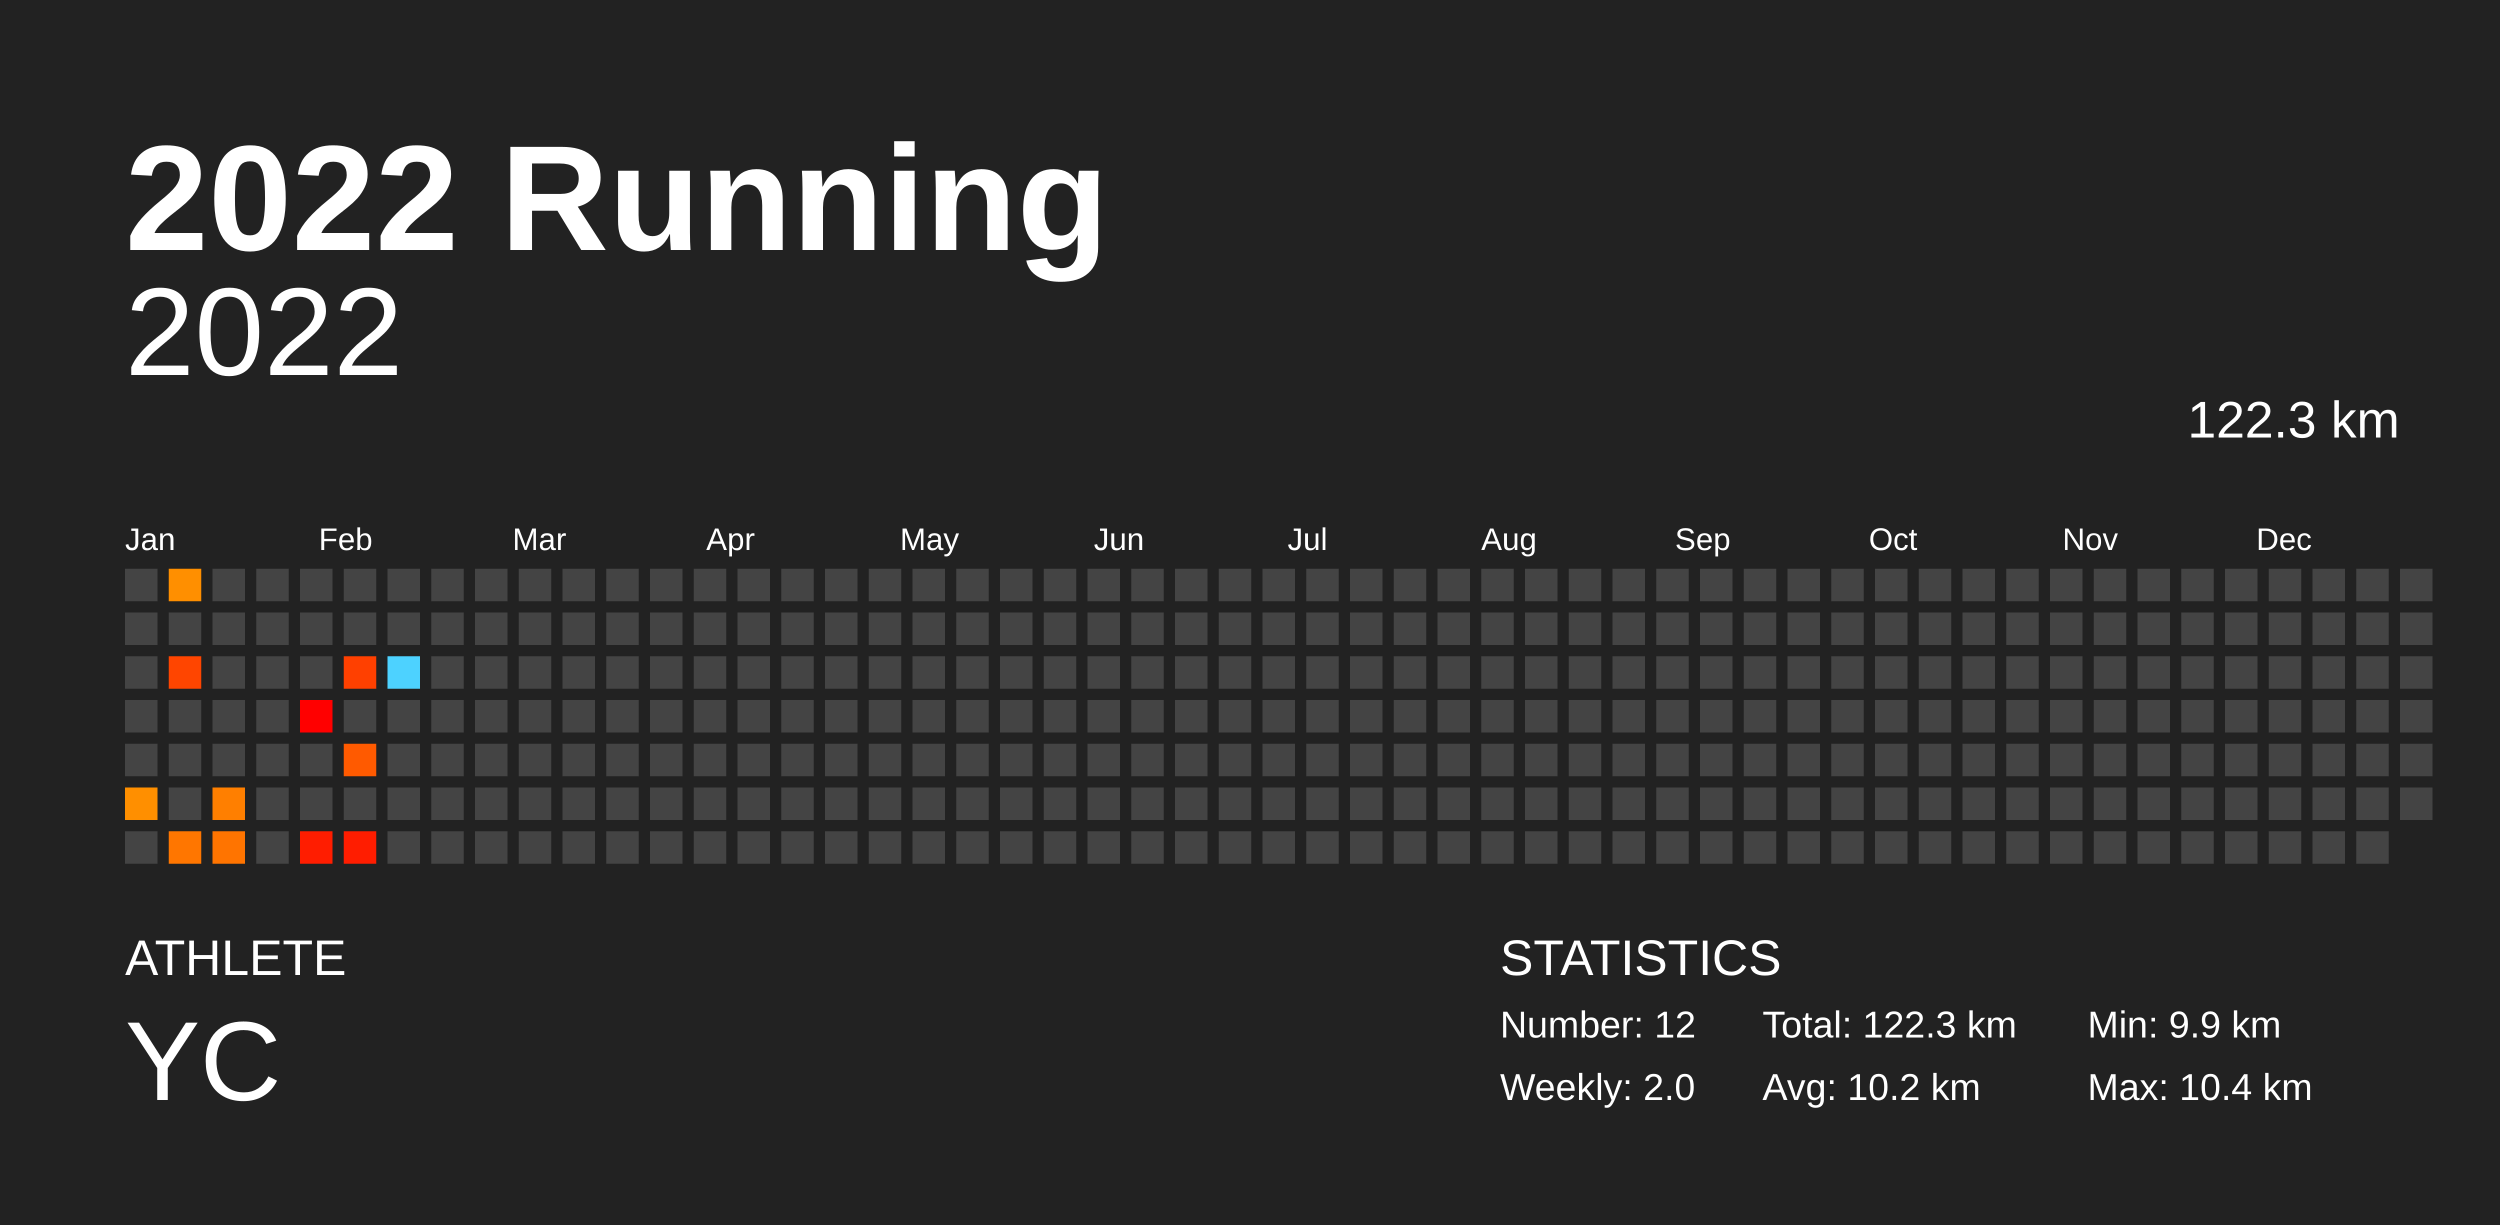
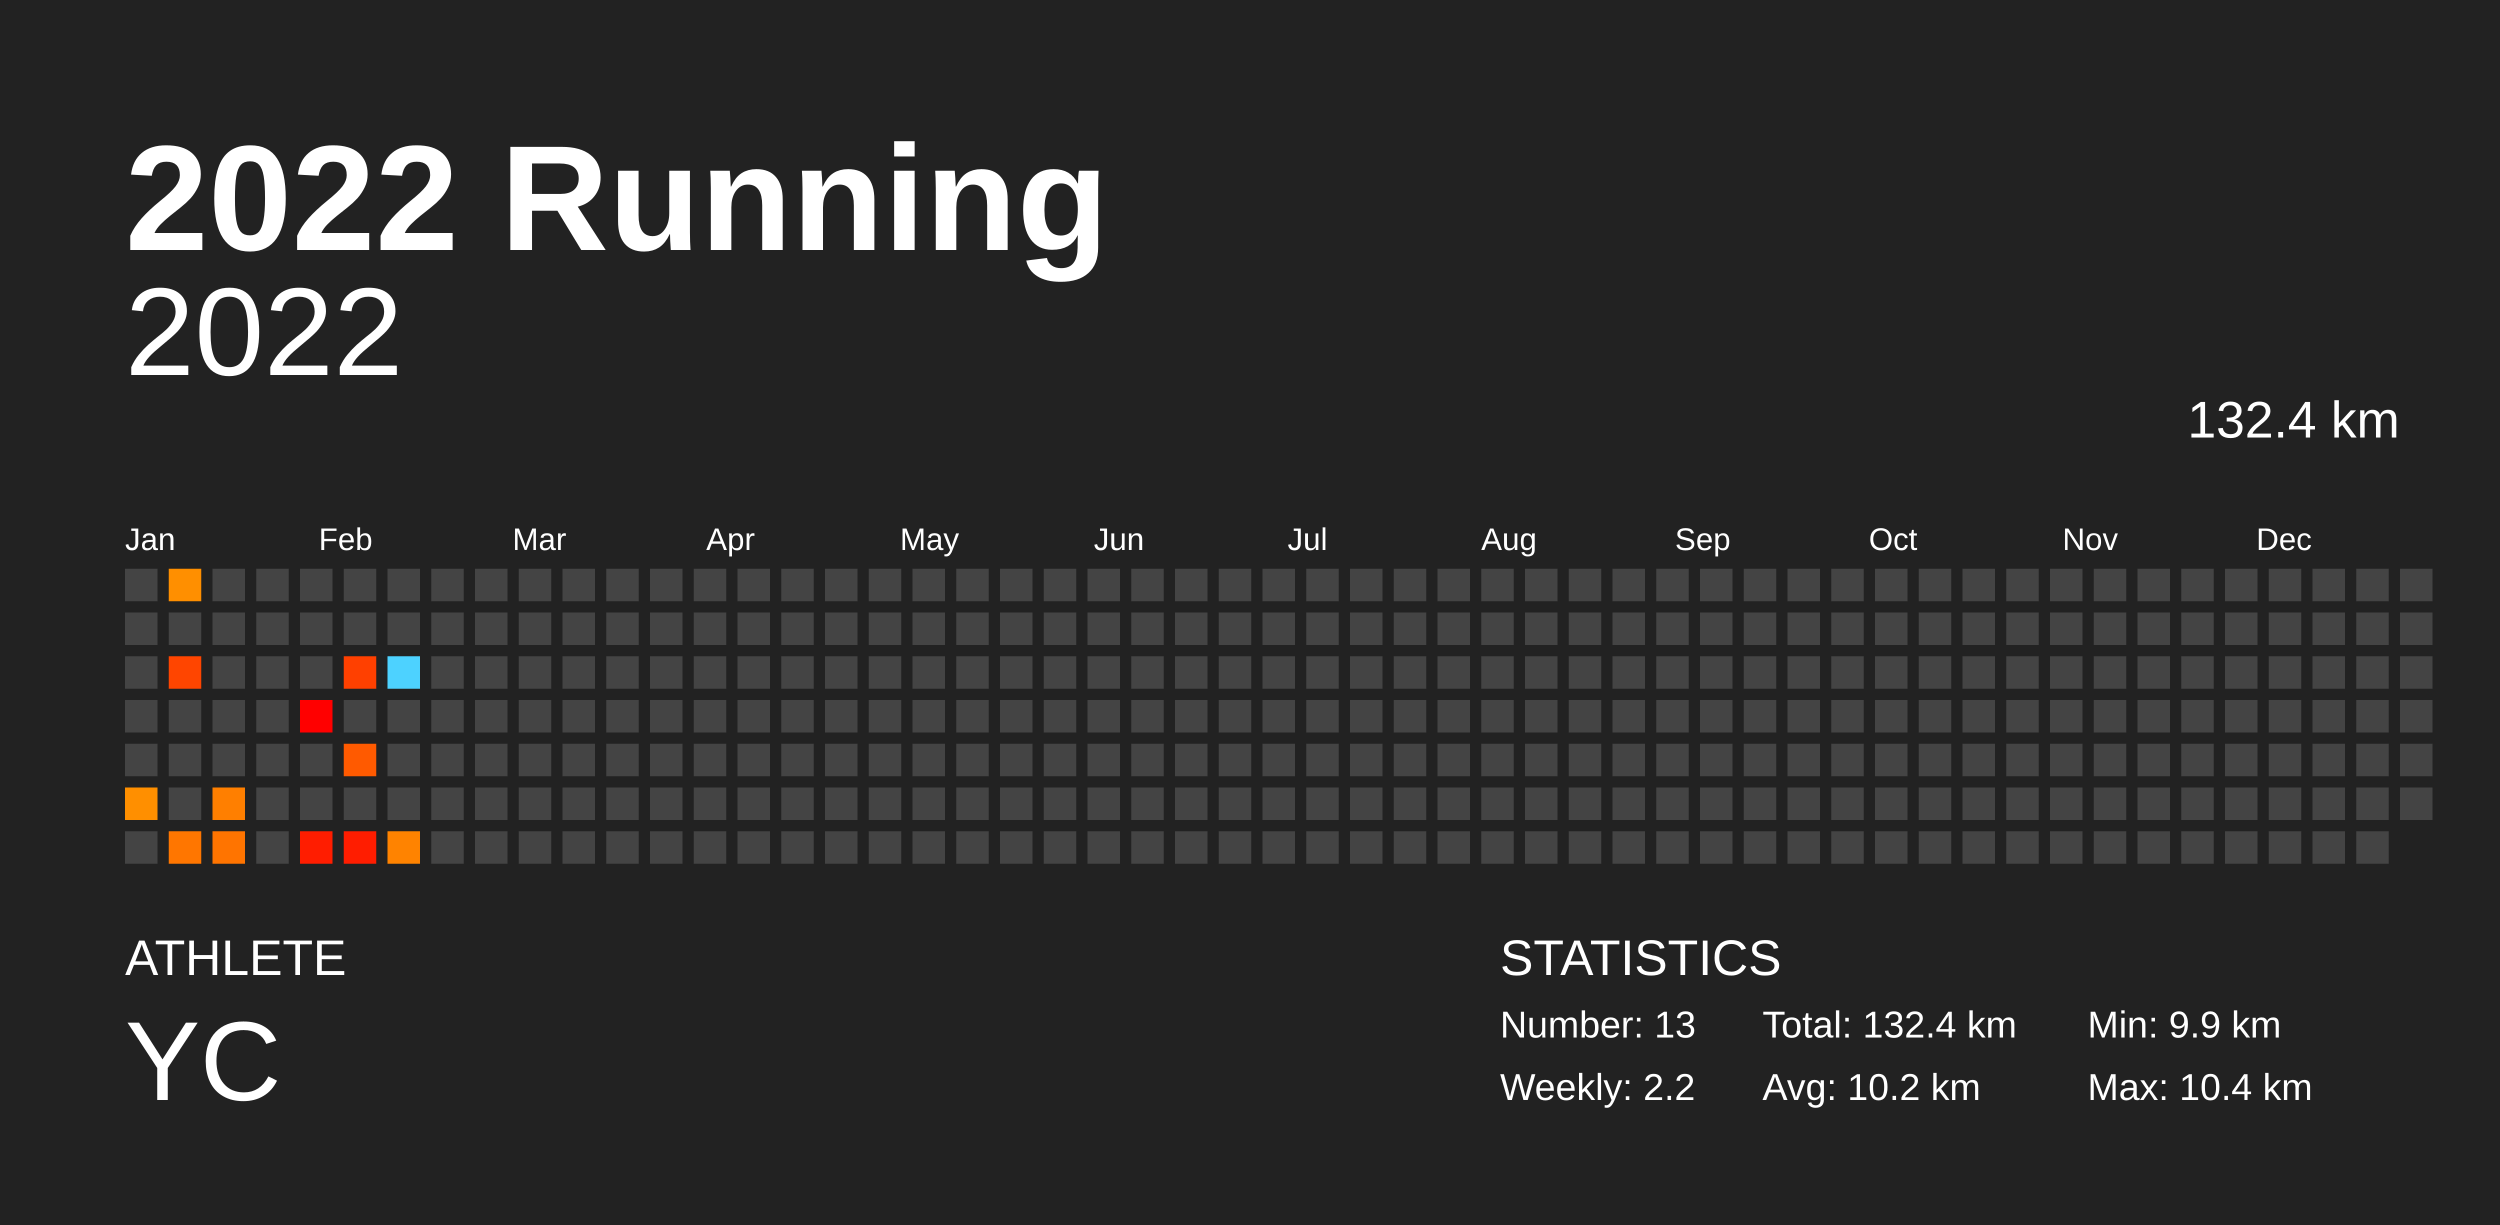
<svg xmlns="http://www.w3.org/2000/svg" baseProfile="full" height="98mm" version="1.1" viewBox="0,0,200,98" width="200mm">
  <defs />
  <rect fill="#222222" height="98" width="200" x="0" y="0" />
  <text fill="#FFFFFF" style="font-size:12px; font-family:Arial; font-weight:bold;" x="10" y="20">2022 Running</text>
  <text fill="#FFFFFF" style="font-size:4px; font-family:Arial" x="10" y="78">ATHLETE</text>
  <text fill="#FFFFFF" style="font-size:9px; font-family:Arial" x="10" y="88">YC</text>
  <text fill="#FFFFFF" style="font-size:4px; font-family:Arial" x="120" y="78">STATISTICS</text>
-   <text fill="#FFFFFF" style="font-size:3px; font-family:Arial" x="120" y="83">Number: 12</text>
-   <text fill="#FFFFFF" style="font-size:3px; font-family:Arial" x="120" y="88">Weekly: 2.0</text>
-   <text fill="#FFFFFF" style="font-size:3px; font-family:Arial" x="141" y="83">Total: 122.3 km</text>
+   <text fill="#FFFFFF" style="font-size:3px; font-family:Arial" x="120" y="83">Number: 13</text>
+   <text fill="#FFFFFF" style="font-size:3px; font-family:Arial" x="120" y="88">Weekly: 2.2</text>
+   <text fill="#FFFFFF" style="font-size:3px; font-family:Arial" x="141" y="83">Total: 132.4 km</text>
  <text fill="#FFFFFF" style="font-size:3px; font-family:Arial" x="141" y="88">Avg: 10.2 km</text>
  <text fill="#FFFFFF" style="font-size:3px; font-family:Arial" x="167" y="83">Min: 9.9 km</text>
  <text fill="#FFFFFF" style="font-size:3px; font-family:Arial" x="167" y="88">Max: 10.4 km</text>
  <text alignment-baseline="hanging" fill="#FFFFFF" style="font-size:10.0px; font-family:Arial;" x="10" y="30">2022</text>
-   <text alignment-baseline="hanging" fill="#FFFFFF" style="font-size:4.125px; font-family:Arial;" x="175" y="35">122.3 km</text>
+   <text alignment-baseline="hanging" fill="#FFFFFF" style="font-size:4.125px; font-family:Arial;" x="175" y="35">132.4 km</text>
  <text fill="#FFFFFF" style="font-size:2.5px; font-family:Arial" x="10.0" y="44">Jan</text>
  <text fill="#FFFFFF" style="font-size:2.5px; font-family:Arial" x="25.5" y="44">Feb</text>
  <text fill="#FFFFFF" style="font-size:2.5px; font-family:Arial" x="41.0" y="44">Mar</text>
  <text fill="#FFFFFF" style="font-size:2.5px; font-family:Arial" x="56.5" y="44">Apr</text>
  <text fill="#FFFFFF" style="font-size:2.5px; font-family:Arial" x="72.0" y="44">May</text>
  <text fill="#FFFFFF" style="font-size:2.5px; font-family:Arial" x="87.5" y="44">Jun</text>
  <text fill="#FFFFFF" style="font-size:2.5px; font-family:Arial" x="103.0" y="44">Jul</text>
  <text fill="#FFFFFF" style="font-size:2.5px; font-family:Arial" x="118.5" y="44">Aug</text>
  <text fill="#FFFFFF" style="font-size:2.5px; font-family:Arial" x="134.0" y="44">Sep</text>
  <text fill="#FFFFFF" style="font-size:2.5px; font-family:Arial" x="149.5" y="44">Oct</text>
  <text fill="#FFFFFF" style="font-size:2.5px; font-family:Arial" x="165.0" y="44">Nov</text>
  <text fill="#FFFFFF" style="font-size:2.5px; font-family:Arial" x="180.5" y="44">Dec</text>
  <rect fill="#444444" height="2.6" width="2.6" x="10.0" y="45.5" />
  <rect fill="#444444" height="2.6" width="2.6" x="10.0" y="49.0" />
  <rect fill="#444444" height="2.6" width="2.6" x="10.0" y="52.5" />
  <rect fill="#444444" height="2.6" width="2.6" x="10.0" y="56.0" />
  <rect fill="#444444" height="2.6" width="2.6" x="10.0" y="59.5" />
  <rect fill="#ff8f00" height="2.6" width="2.6" x="10.0" y="63.0" />
  <rect fill="#444444" height="2.6" width="2.6" x="10.0" y="66.5" />
  <rect fill="#ff8f00" height="2.6" width="2.6" x="13.5" y="45.5" />
  <rect fill="#444444" height="2.6" width="2.6" x="13.5" y="49.0" />
  <rect fill="#ff4500" height="2.6" width="2.6" x="13.5" y="52.5" />
  <rect fill="#444444" height="2.6" width="2.6" x="13.5" y="56.0" />
  <rect fill="#444444" height="2.6" width="2.6" x="13.5" y="59.5" />
  <rect fill="#444444" height="2.6" width="2.6" x="13.5" y="63.0" />
  <rect fill="#ff7600" height="2.6" width="2.6" x="13.5" y="66.5" />
  <rect fill="#444444" height="2.6" width="2.6" x="17.0" y="45.5" />
  <rect fill="#444444" height="2.6" width="2.6" x="17.0" y="49.0" />
  <rect fill="#444444" height="2.6" width="2.6" x="17.0" y="52.5" />
  <rect fill="#444444" height="2.6" width="2.6" x="17.0" y="56.0" />
  <rect fill="#444444" height="2.6" width="2.6" x="17.0" y="59.5" />
  <rect fill="#ff7f00" height="2.6" width="2.6" x="17.0" y="63.0" />
  <rect fill="#ff7400" height="2.6" width="2.6" x="17.0" y="66.5" />
  <rect fill="#444444" height="2.6" width="2.6" x="20.5" y="45.5" />
  <rect fill="#444444" height="2.6" width="2.6" x="20.5" y="49.0" />
  <rect fill="#444444" height="2.6" width="2.6" x="20.5" y="52.5" />
  <rect fill="#444444" height="2.6" width="2.6" x="20.5" y="56.0" />
  <rect fill="#444444" height="2.6" width="2.6" x="20.5" y="59.5" />
  <rect fill="#444444" height="2.6" width="2.6" x="20.5" y="63.0" />
  <rect fill="#444444" height="2.6" width="2.6" x="20.5" y="66.5" />
  <rect fill="#444444" height="2.6" width="2.6" x="24.0" y="45.5" />
  <rect fill="#444444" height="2.6" width="2.6" x="24.0" y="49.0" />
  <rect fill="#444444" height="2.6" width="2.6" x="24.0" y="52.5" />
  <rect fill="#ff0000" height="2.6" width="2.6" x="24.0" y="56.0" />
  <rect fill="#444444" height="2.6" width="2.6" x="24.0" y="59.5" />
  <rect fill="#444444" height="2.6" width="2.6" x="24.0" y="63.0" />
  <rect fill="#ff1d00" height="2.6" width="2.6" x="24.0" y="66.5" />
  <rect fill="#444444" height="2.6" width="2.6" x="27.5" y="45.5" />
  <rect fill="#444444" height="2.6" width="2.6" x="27.5" y="49.0" />
  <rect fill="#ff4000" height="2.6" width="2.6" x="27.5" y="52.5" />
  <rect fill="#444444" height="2.6" width="2.6" x="27.5" y="56.0" />
  <rect fill="#ff5a00" height="2.6" width="2.6" x="27.5" y="59.5" />
  <rect fill="#444444" height="2.6" width="2.6" x="27.5" y="63.0" />
  <rect fill="#ff1d00" height="2.6" width="2.6" x="27.5" y="66.5" />
  <rect fill="#444444" height="2.6" width="2.6" x="31.0" y="45.5" />
  <rect fill="#444444" height="2.6" width="2.6" x="31.0" y="49.0" />
  <rect fill="#4dd2ff" height="2.6" width="2.6" x="31.0" y="52.5" />
  <rect fill="#444444" height="2.6" width="2.6" x="31.0" y="56.0" />
  <rect fill="#444444" height="2.6" width="2.6" x="31.0" y="59.5" />
  <rect fill="#444444" height="2.6" width="2.6" x="31.0" y="63.0" />
-   <rect fill="#444444" height="2.6" width="2.6" x="31.0" y="66.5" />
+   <rect fill="#ff8300" height="2.6" width="2.6" x="31.0" y="66.5" />
  <rect fill="#444444" height="2.6" width="2.6" x="34.5" y="45.5" />
  <rect fill="#444444" height="2.6" width="2.6" x="34.5" y="49.0" />
  <rect fill="#444444" height="2.6" width="2.6" x="34.5" y="52.5" />
  <rect fill="#444444" height="2.6" width="2.6" x="34.5" y="56.0" />
  <rect fill="#444444" height="2.6" width="2.6" x="34.5" y="59.5" />
  <rect fill="#444444" height="2.6" width="2.6" x="34.5" y="63.0" />
  <rect fill="#444444" height="2.6" width="2.6" x="34.5" y="66.5" />
  <rect fill="#444444" height="2.6" width="2.6" x="38.0" y="45.5" />
  <rect fill="#444444" height="2.6" width="2.6" x="38.0" y="49.0" />
  <rect fill="#444444" height="2.6" width="2.6" x="38.0" y="52.5" />
  <rect fill="#444444" height="2.6" width="2.6" x="38.0" y="56.0" />
  <rect fill="#444444" height="2.6" width="2.6" x="38.0" y="59.5" />
  <rect fill="#444444" height="2.6" width="2.6" x="38.0" y="63.0" />
  <rect fill="#444444" height="2.6" width="2.6" x="38.0" y="66.5" />
  <rect fill="#444444" height="2.6" width="2.6" x="41.5" y="45.5" />
  <rect fill="#444444" height="2.6" width="2.6" x="41.5" y="49.0" />
  <rect fill="#444444" height="2.6" width="2.6" x="41.5" y="52.5" />
  <rect fill="#444444" height="2.6" width="2.6" x="41.5" y="56.0" />
  <rect fill="#444444" height="2.6" width="2.6" x="41.5" y="59.5" />
  <rect fill="#444444" height="2.6" width="2.6" x="41.5" y="63.0" />
  <rect fill="#444444" height="2.6" width="2.6" x="41.5" y="66.5" />
  <rect fill="#444444" height="2.6" width="2.6" x="45.0" y="45.5" />
  <rect fill="#444444" height="2.6" width="2.6" x="45.0" y="49.0" />
  <rect fill="#444444" height="2.6" width="2.6" x="45.0" y="52.5" />
  <rect fill="#444444" height="2.6" width="2.6" x="45.0" y="56.0" />
  <rect fill="#444444" height="2.6" width="2.6" x="45.0" y="59.5" />
  <rect fill="#444444" height="2.6" width="2.6" x="45.0" y="63.0" />
  <rect fill="#444444" height="2.6" width="2.6" x="45.0" y="66.5" />
  <rect fill="#444444" height="2.6" width="2.6" x="48.5" y="45.5" />
  <rect fill="#444444" height="2.6" width="2.6" x="48.5" y="49.0" />
  <rect fill="#444444" height="2.6" width="2.6" x="48.5" y="52.5" />
  <rect fill="#444444" height="2.6" width="2.6" x="48.5" y="56.0" />
  <rect fill="#444444" height="2.6" width="2.6" x="48.5" y="59.5" />
  <rect fill="#444444" height="2.6" width="2.6" x="48.5" y="63.0" />
  <rect fill="#444444" height="2.6" width="2.6" x="48.5" y="66.5" />
  <rect fill="#444444" height="2.6" width="2.6" x="52.0" y="45.5" />
  <rect fill="#444444" height="2.6" width="2.6" x="52.0" y="49.0" />
  <rect fill="#444444" height="2.6" width="2.6" x="52.0" y="52.5" />
  <rect fill="#444444" height="2.6" width="2.6" x="52.0" y="56.0" />
  <rect fill="#444444" height="2.6" width="2.6" x="52.0" y="59.5" />
  <rect fill="#444444" height="2.6" width="2.6" x="52.0" y="63.0" />
  <rect fill="#444444" height="2.6" width="2.6" x="52.0" y="66.5" />
  <rect fill="#444444" height="2.6" width="2.6" x="55.5" y="45.5" />
  <rect fill="#444444" height="2.6" width="2.6" x="55.5" y="49.0" />
  <rect fill="#444444" height="2.6" width="2.6" x="55.5" y="52.5" />
  <rect fill="#444444" height="2.6" width="2.6" x="55.5" y="56.0" />
  <rect fill="#444444" height="2.6" width="2.6" x="55.5" y="59.5" />
  <rect fill="#444444" height="2.6" width="2.6" x="55.5" y="63.0" />
  <rect fill="#444444" height="2.6" width="2.6" x="55.5" y="66.5" />
  <rect fill="#444444" height="2.6" width="2.6" x="59.0" y="45.5" />
  <rect fill="#444444" height="2.6" width="2.6" x="59.0" y="49.0" />
  <rect fill="#444444" height="2.6" width="2.6" x="59.0" y="52.5" />
  <rect fill="#444444" height="2.6" width="2.6" x="59.0" y="56.0" />
  <rect fill="#444444" height="2.6" width="2.6" x="59.0" y="59.5" />
  <rect fill="#444444" height="2.6" width="2.6" x="59.0" y="63.0" />
  <rect fill="#444444" height="2.6" width="2.6" x="59.0" y="66.5" />
  <rect fill="#444444" height="2.6" width="2.6" x="62.5" y="45.5" />
  <rect fill="#444444" height="2.6" width="2.6" x="62.5" y="49.0" />
  <rect fill="#444444" height="2.6" width="2.6" x="62.5" y="52.5" />
  <rect fill="#444444" height="2.6" width="2.6" x="62.5" y="56.0" />
  <rect fill="#444444" height="2.6" width="2.6" x="62.5" y="59.5" />
  <rect fill="#444444" height="2.6" width="2.6" x="62.5" y="63.0" />
  <rect fill="#444444" height="2.6" width="2.6" x="62.5" y="66.5" />
  <rect fill="#444444" height="2.6" width="2.6" x="66.0" y="45.5" />
  <rect fill="#444444" height="2.6" width="2.6" x="66.0" y="49.0" />
  <rect fill="#444444" height="2.6" width="2.6" x="66.0" y="52.5" />
  <rect fill="#444444" height="2.6" width="2.6" x="66.0" y="56.0" />
  <rect fill="#444444" height="2.6" width="2.6" x="66.0" y="59.5" />
  <rect fill="#444444" height="2.6" width="2.6" x="66.0" y="63.0" />
  <rect fill="#444444" height="2.6" width="2.6" x="66.0" y="66.5" />
  <rect fill="#444444" height="2.6" width="2.6" x="69.5" y="45.5" />
  <rect fill="#444444" height="2.6" width="2.6" x="69.5" y="49.0" />
  <rect fill="#444444" height="2.6" width="2.6" x="69.5" y="52.5" />
  <rect fill="#444444" height="2.6" width="2.6" x="69.5" y="56.0" />
  <rect fill="#444444" height="2.6" width="2.6" x="69.5" y="59.5" />
  <rect fill="#444444" height="2.6" width="2.6" x="69.5" y="63.0" />
  <rect fill="#444444" height="2.6" width="2.6" x="69.5" y="66.5" />
  <rect fill="#444444" height="2.6" width="2.6" x="73.0" y="45.5" />
  <rect fill="#444444" height="2.6" width="2.6" x="73.0" y="49.0" />
  <rect fill="#444444" height="2.6" width="2.6" x="73.0" y="52.5" />
  <rect fill="#444444" height="2.6" width="2.6" x="73.0" y="56.0" />
  <rect fill="#444444" height="2.6" width="2.6" x="73.0" y="59.5" />
  <rect fill="#444444" height="2.6" width="2.6" x="73.0" y="63.0" />
  <rect fill="#444444" height="2.6" width="2.6" x="73.0" y="66.5" />
  <rect fill="#444444" height="2.6" width="2.6" x="76.5" y="45.5" />
  <rect fill="#444444" height="2.6" width="2.6" x="76.5" y="49.0" />
  <rect fill="#444444" height="2.6" width="2.6" x="76.5" y="52.5" />
  <rect fill="#444444" height="2.6" width="2.6" x="76.5" y="56.0" />
  <rect fill="#444444" height="2.6" width="2.6" x="76.5" y="59.5" />
  <rect fill="#444444" height="2.6" width="2.6" x="76.5" y="63.0" />
  <rect fill="#444444" height="2.6" width="2.6" x="76.5" y="66.5" />
  <rect fill="#444444" height="2.6" width="2.6" x="80.0" y="45.5" />
  <rect fill="#444444" height="2.6" width="2.6" x="80.0" y="49.0" />
  <rect fill="#444444" height="2.6" width="2.6" x="80.0" y="52.5" />
  <rect fill="#444444" height="2.6" width="2.6" x="80.0" y="56.0" />
  <rect fill="#444444" height="2.6" width="2.6" x="80.0" y="59.5" />
  <rect fill="#444444" height="2.6" width="2.6" x="80.0" y="63.0" />
  <rect fill="#444444" height="2.6" width="2.6" x="80.0" y="66.5" />
  <rect fill="#444444" height="2.6" width="2.6" x="83.5" y="45.5" />
  <rect fill="#444444" height="2.6" width="2.6" x="83.5" y="49.0" />
  <rect fill="#444444" height="2.6" width="2.6" x="83.5" y="52.5" />
  <rect fill="#444444" height="2.6" width="2.6" x="83.5" y="56.0" />
  <rect fill="#444444" height="2.6" width="2.6" x="83.5" y="59.5" />
  <rect fill="#444444" height="2.6" width="2.6" x="83.5" y="63.0" />
  <rect fill="#444444" height="2.6" width="2.6" x="83.5" y="66.5" />
  <rect fill="#444444" height="2.6" width="2.6" x="87.0" y="45.5" />
  <rect fill="#444444" height="2.6" width="2.6" x="87.0" y="49.0" />
  <rect fill="#444444" height="2.6" width="2.6" x="87.0" y="52.5" />
  <rect fill="#444444" height="2.6" width="2.6" x="87.0" y="56.0" />
  <rect fill="#444444" height="2.6" width="2.6" x="87.0" y="59.5" />
  <rect fill="#444444" height="2.6" width="2.6" x="87.0" y="63.0" />
  <rect fill="#444444" height="2.6" width="2.6" x="87.0" y="66.5" />
  <rect fill="#444444" height="2.6" width="2.6" x="90.5" y="45.5" />
  <rect fill="#444444" height="2.6" width="2.6" x="90.5" y="49.0" />
  <rect fill="#444444" height="2.6" width="2.6" x="90.5" y="52.5" />
  <rect fill="#444444" height="2.6" width="2.6" x="90.5" y="56.0" />
  <rect fill="#444444" height="2.6" width="2.6" x="90.5" y="59.5" />
  <rect fill="#444444" height="2.6" width="2.6" x="90.5" y="63.0" />
  <rect fill="#444444" height="2.6" width="2.6" x="90.5" y="66.5" />
  <rect fill="#444444" height="2.6" width="2.6" x="94.0" y="45.5" />
  <rect fill="#444444" height="2.6" width="2.6" x="94.0" y="49.0" />
  <rect fill="#444444" height="2.6" width="2.6" x="94.0" y="52.5" />
  <rect fill="#444444" height="2.6" width="2.6" x="94.0" y="56.0" />
  <rect fill="#444444" height="2.6" width="2.6" x="94.0" y="59.5" />
  <rect fill="#444444" height="2.6" width="2.6" x="94.0" y="63.0" />
  <rect fill="#444444" height="2.6" width="2.6" x="94.0" y="66.5" />
  <rect fill="#444444" height="2.6" width="2.6" x="97.5" y="45.5" />
  <rect fill="#444444" height="2.6" width="2.6" x="97.5" y="49.0" />
  <rect fill="#444444" height="2.6" width="2.6" x="97.5" y="52.5" />
  <rect fill="#444444" height="2.6" width="2.6" x="97.5" y="56.0" />
  <rect fill="#444444" height="2.6" width="2.6" x="97.5" y="59.5" />
  <rect fill="#444444" height="2.6" width="2.6" x="97.5" y="63.0" />
  <rect fill="#444444" height="2.6" width="2.6" x="97.5" y="66.5" />
  <rect fill="#444444" height="2.6" width="2.6" x="101.0" y="45.5" />
  <rect fill="#444444" height="2.6" width="2.6" x="101.0" y="49.0" />
  <rect fill="#444444" height="2.6" width="2.6" x="101.0" y="52.5" />
  <rect fill="#444444" height="2.6" width="2.6" x="101.0" y="56.0" />
  <rect fill="#444444" height="2.6" width="2.6" x="101.0" y="59.5" />
  <rect fill="#444444" height="2.6" width="2.6" x="101.0" y="63.0" />
  <rect fill="#444444" height="2.6" width="2.6" x="101.0" y="66.5" />
  <rect fill="#444444" height="2.6" width="2.6" x="104.5" y="45.5" />
  <rect fill="#444444" height="2.6" width="2.6" x="104.5" y="49.0" />
  <rect fill="#444444" height="2.6" width="2.6" x="104.5" y="52.5" />
  <rect fill="#444444" height="2.6" width="2.6" x="104.5" y="56.0" />
  <rect fill="#444444" height="2.6" width="2.6" x="104.5" y="59.5" />
  <rect fill="#444444" height="2.6" width="2.6" x="104.5" y="63.0" />
  <rect fill="#444444" height="2.6" width="2.6" x="104.5" y="66.5" />
  <rect fill="#444444" height="2.6" width="2.6" x="108.0" y="45.5" />
  <rect fill="#444444" height="2.6" width="2.6" x="108.0" y="49.0" />
  <rect fill="#444444" height="2.6" width="2.6" x="108.0" y="52.5" />
  <rect fill="#444444" height="2.6" width="2.6" x="108.0" y="56.0" />
  <rect fill="#444444" height="2.6" width="2.6" x="108.0" y="59.5" />
  <rect fill="#444444" height="2.6" width="2.6" x="108.0" y="63.0" />
  <rect fill="#444444" height="2.6" width="2.6" x="108.0" y="66.5" />
  <rect fill="#444444" height="2.6" width="2.6" x="111.5" y="45.5" />
  <rect fill="#444444" height="2.6" width="2.6" x="111.5" y="49.0" />
  <rect fill="#444444" height="2.6" width="2.6" x="111.5" y="52.5" />
  <rect fill="#444444" height="2.6" width="2.6" x="111.5" y="56.0" />
  <rect fill="#444444" height="2.6" width="2.6" x="111.5" y="59.5" />
  <rect fill="#444444" height="2.6" width="2.6" x="111.5" y="63.0" />
  <rect fill="#444444" height="2.6" width="2.6" x="111.5" y="66.5" />
  <rect fill="#444444" height="2.6" width="2.6" x="115.0" y="45.5" />
  <rect fill="#444444" height="2.6" width="2.6" x="115.0" y="49.0" />
  <rect fill="#444444" height="2.6" width="2.6" x="115.0" y="52.5" />
  <rect fill="#444444" height="2.6" width="2.6" x="115.0" y="56.0" />
  <rect fill="#444444" height="2.6" width="2.6" x="115.0" y="59.5" />
  <rect fill="#444444" height="2.6" width="2.6" x="115.0" y="63.0" />
  <rect fill="#444444" height="2.6" width="2.6" x="115.0" y="66.5" />
  <rect fill="#444444" height="2.6" width="2.6" x="118.5" y="45.5" />
  <rect fill="#444444" height="2.6" width="2.6" x="118.5" y="49.0" />
  <rect fill="#444444" height="2.6" width="2.6" x="118.5" y="52.5" />
  <rect fill="#444444" height="2.6" width="2.6" x="118.5" y="56.0" />
  <rect fill="#444444" height="2.6" width="2.6" x="118.5" y="59.5" />
  <rect fill="#444444" height="2.6" width="2.6" x="118.5" y="63.0" />
  <rect fill="#444444" height="2.6" width="2.6" x="118.5" y="66.5" />
  <rect fill="#444444" height="2.6" width="2.6" x="122.0" y="45.5" />
  <rect fill="#444444" height="2.6" width="2.6" x="122.0" y="49.0" />
  <rect fill="#444444" height="2.6" width="2.6" x="122.0" y="52.5" />
  <rect fill="#444444" height="2.6" width="2.6" x="122.0" y="56.0" />
  <rect fill="#444444" height="2.6" width="2.6" x="122.0" y="59.5" />
  <rect fill="#444444" height="2.6" width="2.6" x="122.0" y="63.0" />
  <rect fill="#444444" height="2.6" width="2.6" x="122.0" y="66.5" />
  <rect fill="#444444" height="2.6" width="2.6" x="125.5" y="45.5" />
  <rect fill="#444444" height="2.6" width="2.6" x="125.5" y="49.0" />
  <rect fill="#444444" height="2.6" width="2.6" x="125.5" y="52.5" />
  <rect fill="#444444" height="2.6" width="2.6" x="125.5" y="56.0" />
  <rect fill="#444444" height="2.6" width="2.6" x="125.5" y="59.5" />
  <rect fill="#444444" height="2.6" width="2.6" x="125.5" y="63.0" />
  <rect fill="#444444" height="2.6" width="2.6" x="125.5" y="66.5" />
  <rect fill="#444444" height="2.6" width="2.6" x="129.0" y="45.5" />
  <rect fill="#444444" height="2.6" width="2.6" x="129.0" y="49.0" />
  <rect fill="#444444" height="2.6" width="2.6" x="129.0" y="52.5" />
  <rect fill="#444444" height="2.6" width="2.6" x="129.0" y="56.0" />
  <rect fill="#444444" height="2.6" width="2.6" x="129.0" y="59.5" />
  <rect fill="#444444" height="2.6" width="2.6" x="129.0" y="63.0" />
  <rect fill="#444444" height="2.6" width="2.6" x="129.0" y="66.5" />
  <rect fill="#444444" height="2.6" width="2.6" x="132.5" y="45.5" />
  <rect fill="#444444" height="2.6" width="2.6" x="132.5" y="49.0" />
  <rect fill="#444444" height="2.6" width="2.6" x="132.5" y="52.5" />
  <rect fill="#444444" height="2.6" width="2.6" x="132.5" y="56.0" />
  <rect fill="#444444" height="2.6" width="2.6" x="132.5" y="59.5" />
  <rect fill="#444444" height="2.6" width="2.6" x="132.5" y="63.0" />
  <rect fill="#444444" height="2.6" width="2.6" x="132.5" y="66.5" />
  <rect fill="#444444" height="2.6" width="2.6" x="136.0" y="45.5" />
  <rect fill="#444444" height="2.6" width="2.6" x="136.0" y="49.0" />
  <rect fill="#444444" height="2.6" width="2.6" x="136.0" y="52.5" />
  <rect fill="#444444" height="2.6" width="2.6" x="136.0" y="56.0" />
  <rect fill="#444444" height="2.6" width="2.6" x="136.0" y="59.5" />
  <rect fill="#444444" height="2.6" width="2.6" x="136.0" y="63.0" />
  <rect fill="#444444" height="2.6" width="2.6" x="136.0" y="66.5" />
  <rect fill="#444444" height="2.6" width="2.6" x="139.5" y="45.5" />
  <rect fill="#444444" height="2.6" width="2.6" x="139.5" y="49.0" />
  <rect fill="#444444" height="2.6" width="2.6" x="139.5" y="52.5" />
  <rect fill="#444444" height="2.6" width="2.6" x="139.5" y="56.0" />
  <rect fill="#444444" height="2.6" width="2.6" x="139.5" y="59.5" />
  <rect fill="#444444" height="2.6" width="2.6" x="139.5" y="63.0" />
  <rect fill="#444444" height="2.6" width="2.6" x="139.5" y="66.5" />
  <rect fill="#444444" height="2.6" width="2.6" x="143.0" y="45.5" />
  <rect fill="#444444" height="2.6" width="2.6" x="143.0" y="49.0" />
  <rect fill="#444444" height="2.6" width="2.6" x="143.0" y="52.5" />
  <rect fill="#444444" height="2.6" width="2.6" x="143.0" y="56.0" />
  <rect fill="#444444" height="2.6" width="2.6" x="143.0" y="59.5" />
  <rect fill="#444444" height="2.6" width="2.6" x="143.0" y="63.0" />
  <rect fill="#444444" height="2.6" width="2.6" x="143.0" y="66.5" />
  <rect fill="#444444" height="2.6" width="2.6" x="146.5" y="45.5" />
  <rect fill="#444444" height="2.6" width="2.6" x="146.5" y="49.0" />
  <rect fill="#444444" height="2.6" width="2.6" x="146.5" y="52.5" />
  <rect fill="#444444" height="2.6" width="2.6" x="146.5" y="56.0" />
  <rect fill="#444444" height="2.6" width="2.6" x="146.5" y="59.5" />
  <rect fill="#444444" height="2.6" width="2.6" x="146.5" y="63.0" />
  <rect fill="#444444" height="2.6" width="2.6" x="146.5" y="66.5" />
  <rect fill="#444444" height="2.6" width="2.6" x="150.0" y="45.5" />
  <rect fill="#444444" height="2.6" width="2.6" x="150.0" y="49.0" />
  <rect fill="#444444" height="2.6" width="2.6" x="150.0" y="52.5" />
  <rect fill="#444444" height="2.6" width="2.6" x="150.0" y="56.0" />
  <rect fill="#444444" height="2.6" width="2.6" x="150.0" y="59.5" />
  <rect fill="#444444" height="2.6" width="2.6" x="150.0" y="63.0" />
  <rect fill="#444444" height="2.6" width="2.6" x="150.0" y="66.5" />
  <rect fill="#444444" height="2.6" width="2.6" x="153.5" y="45.5" />
  <rect fill="#444444" height="2.6" width="2.6" x="153.5" y="49.0" />
  <rect fill="#444444" height="2.6" width="2.6" x="153.5" y="52.5" />
  <rect fill="#444444" height="2.6" width="2.6" x="153.5" y="56.0" />
  <rect fill="#444444" height="2.6" width="2.6" x="153.5" y="59.5" />
  <rect fill="#444444" height="2.6" width="2.6" x="153.5" y="63.0" />
  <rect fill="#444444" height="2.6" width="2.6" x="153.5" y="66.5" />
  <rect fill="#444444" height="2.6" width="2.6" x="157.0" y="45.5" />
  <rect fill="#444444" height="2.6" width="2.6" x="157.0" y="49.0" />
  <rect fill="#444444" height="2.6" width="2.6" x="157.0" y="52.5" />
  <rect fill="#444444" height="2.6" width="2.6" x="157.0" y="56.0" />
  <rect fill="#444444" height="2.6" width="2.6" x="157.0" y="59.5" />
  <rect fill="#444444" height="2.6" width="2.6" x="157.0" y="63.0" />
  <rect fill="#444444" height="2.6" width="2.6" x="157.0" y="66.5" />
  <rect fill="#444444" height="2.6" width="2.6" x="160.5" y="45.5" />
  <rect fill="#444444" height="2.6" width="2.6" x="160.5" y="49.0" />
  <rect fill="#444444" height="2.6" width="2.6" x="160.5" y="52.5" />
  <rect fill="#444444" height="2.6" width="2.6" x="160.5" y="56.0" />
  <rect fill="#444444" height="2.6" width="2.6" x="160.5" y="59.5" />
  <rect fill="#444444" height="2.6" width="2.6" x="160.5" y="63.0" />
  <rect fill="#444444" height="2.6" width="2.6" x="160.5" y="66.5" />
  <rect fill="#444444" height="2.6" width="2.6" x="164.0" y="45.5" />
  <rect fill="#444444" height="2.6" width="2.6" x="164.0" y="49.0" />
  <rect fill="#444444" height="2.6" width="2.6" x="164.0" y="52.5" />
  <rect fill="#444444" height="2.6" width="2.6" x="164.0" y="56.0" />
  <rect fill="#444444" height="2.6" width="2.6" x="164.0" y="59.5" />
  <rect fill="#444444" height="2.6" width="2.6" x="164.0" y="63.0" />
  <rect fill="#444444" height="2.6" width="2.6" x="164.0" y="66.5" />
  <rect fill="#444444" height="2.6" width="2.6" x="167.5" y="45.5" />
  <rect fill="#444444" height="2.6" width="2.6" x="167.5" y="49.0" />
  <rect fill="#444444" height="2.6" width="2.6" x="167.5" y="52.5" />
  <rect fill="#444444" height="2.6" width="2.6" x="167.5" y="56.0" />
  <rect fill="#444444" height="2.6" width="2.6" x="167.5" y="59.5" />
  <rect fill="#444444" height="2.6" width="2.6" x="167.5" y="63.0" />
  <rect fill="#444444" height="2.6" width="2.6" x="167.5" y="66.5" />
  <rect fill="#444444" height="2.6" width="2.6" x="171.0" y="45.5" />
  <rect fill="#444444" height="2.6" width="2.6" x="171.0" y="49.0" />
  <rect fill="#444444" height="2.6" width="2.6" x="171.0" y="52.5" />
  <rect fill="#444444" height="2.6" width="2.6" x="171.0" y="56.0" />
  <rect fill="#444444" height="2.6" width="2.6" x="171.0" y="59.5" />
  <rect fill="#444444" height="2.6" width="2.6" x="171.0" y="63.0" />
  <rect fill="#444444" height="2.6" width="2.6" x="171.0" y="66.5" />
  <rect fill="#444444" height="2.6" width="2.6" x="174.5" y="45.5" />
  <rect fill="#444444" height="2.6" width="2.6" x="174.5" y="49.0" />
  <rect fill="#444444" height="2.6" width="2.6" x="174.5" y="52.5" />
  <rect fill="#444444" height="2.6" width="2.6" x="174.5" y="56.0" />
  <rect fill="#444444" height="2.6" width="2.6" x="174.5" y="59.5" />
  <rect fill="#444444" height="2.6" width="2.6" x="174.5" y="63.0" />
  <rect fill="#444444" height="2.6" width="2.6" x="174.5" y="66.5" />
  <rect fill="#444444" height="2.6" width="2.6" x="178.0" y="45.5" />
  <rect fill="#444444" height="2.6" width="2.6" x="178.0" y="49.0" />
  <rect fill="#444444" height="2.6" width="2.6" x="178.0" y="52.5" />
  <rect fill="#444444" height="2.6" width="2.6" x="178.0" y="56.0" />
  <rect fill="#444444" height="2.6" width="2.6" x="178.0" y="59.5" />
  <rect fill="#444444" height="2.6" width="2.6" x="178.0" y="63.0" />
  <rect fill="#444444" height="2.6" width="2.6" x="178.0" y="66.5" />
  <rect fill="#444444" height="2.6" width="2.6" x="181.5" y="45.5" />
  <rect fill="#444444" height="2.6" width="2.6" x="181.5" y="49.0" />
  <rect fill="#444444" height="2.6" width="2.6" x="181.5" y="52.5" />
  <rect fill="#444444" height="2.6" width="2.6" x="181.5" y="56.0" />
  <rect fill="#444444" height="2.6" width="2.6" x="181.5" y="59.5" />
  <rect fill="#444444" height="2.6" width="2.6" x="181.5" y="63.0" />
  <rect fill="#444444" height="2.6" width="2.6" x="181.5" y="66.5" />
  <rect fill="#444444" height="2.6" width="2.6" x="185.0" y="45.5" />
  <rect fill="#444444" height="2.6" width="2.6" x="185.0" y="49.0" />
  <rect fill="#444444" height="2.6" width="2.6" x="185.0" y="52.5" />
  <rect fill="#444444" height="2.6" width="2.6" x="185.0" y="56.0" />
  <rect fill="#444444" height="2.6" width="2.6" x="185.0" y="59.5" />
  <rect fill="#444444" height="2.6" width="2.6" x="185.0" y="63.0" />
  <rect fill="#444444" height="2.6" width="2.6" x="185.0" y="66.5" />
  <rect fill="#444444" height="2.6" width="2.6" x="188.5" y="45.5" />
  <rect fill="#444444" height="2.6" width="2.6" x="188.5" y="49.0" />
  <rect fill="#444444" height="2.6" width="2.6" x="188.5" y="52.5" />
  <rect fill="#444444" height="2.6" width="2.6" x="188.5" y="56.0" />
  <rect fill="#444444" height="2.6" width="2.6" x="188.5" y="59.5" />
  <rect fill="#444444" height="2.6" width="2.6" x="188.5" y="63.0" />
  <rect fill="#444444" height="2.6" width="2.6" x="188.5" y="66.5" />
  <rect fill="#444444" height="2.6" width="2.6" x="192.0" y="45.5" />
  <rect fill="#444444" height="2.6" width="2.6" x="192.0" y="49.0" />
  <rect fill="#444444" height="2.6" width="2.6" x="192.0" y="52.5" />
  <rect fill="#444444" height="2.6" width="2.6" x="192.0" y="56.0" />
  <rect fill="#444444" height="2.6" width="2.6" x="192.0" y="59.5" />
  <rect fill="#444444" height="2.6" width="2.6" x="192.0" y="63.0" />
</svg>
